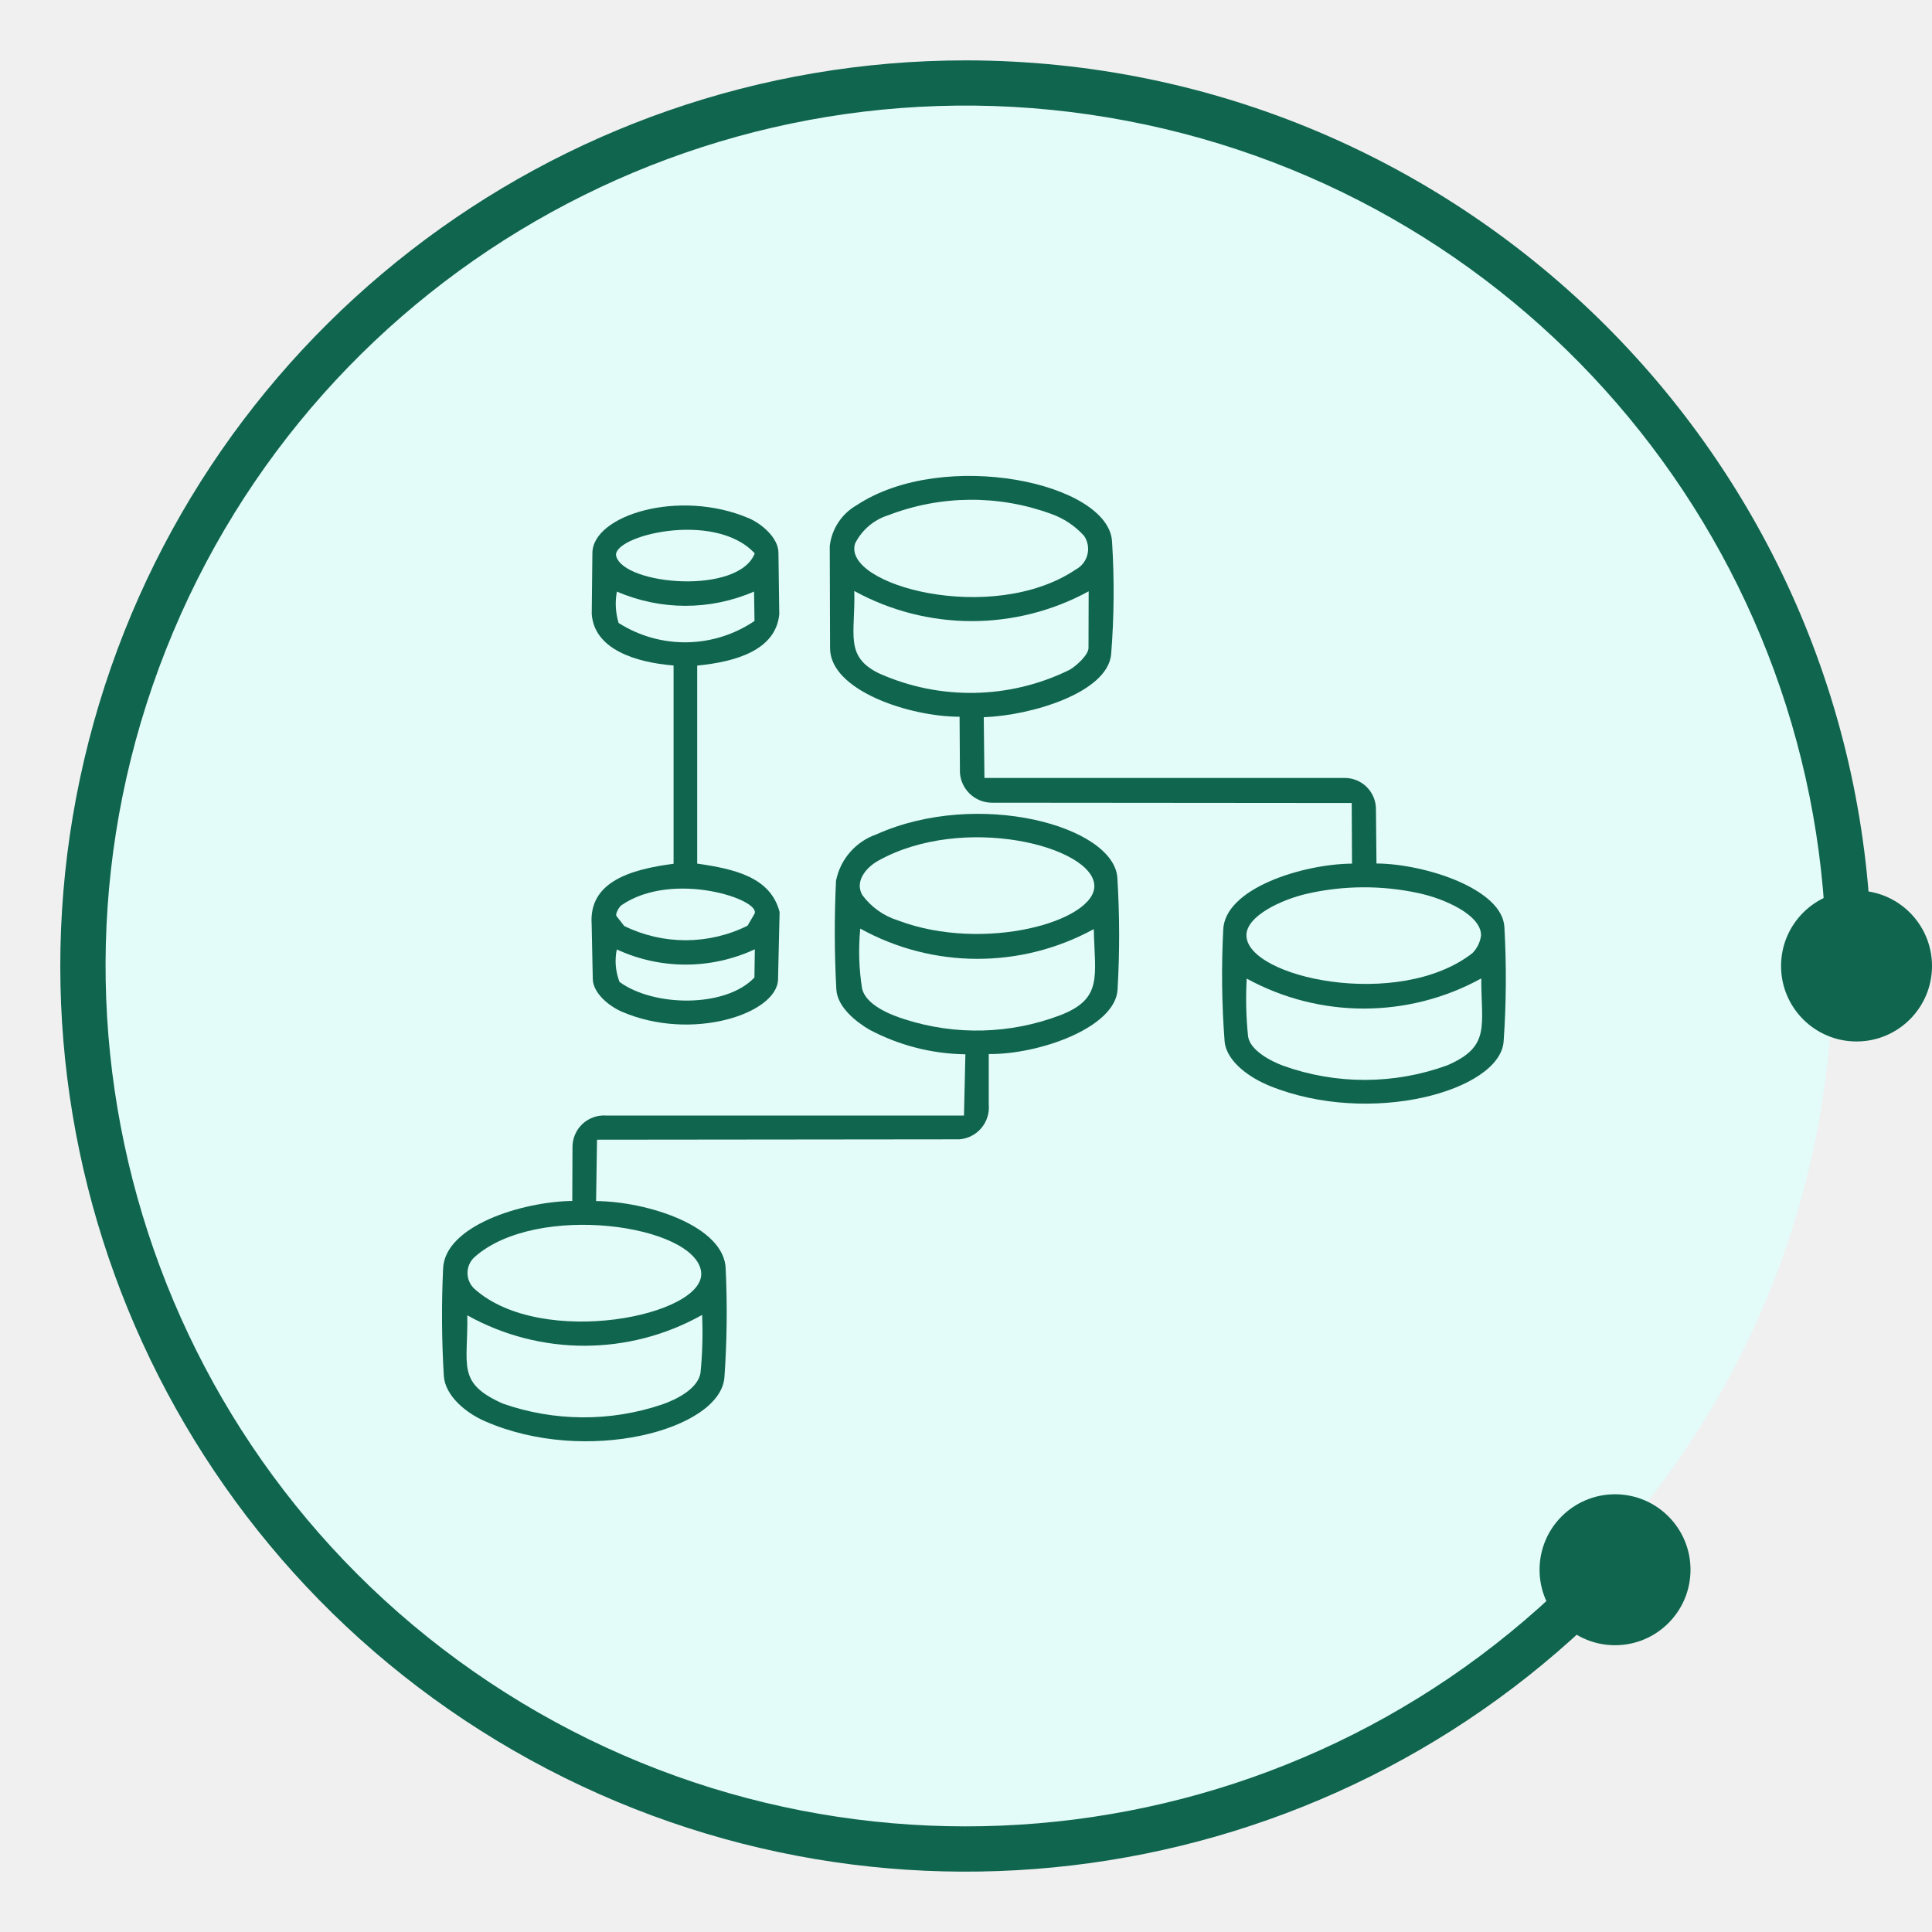
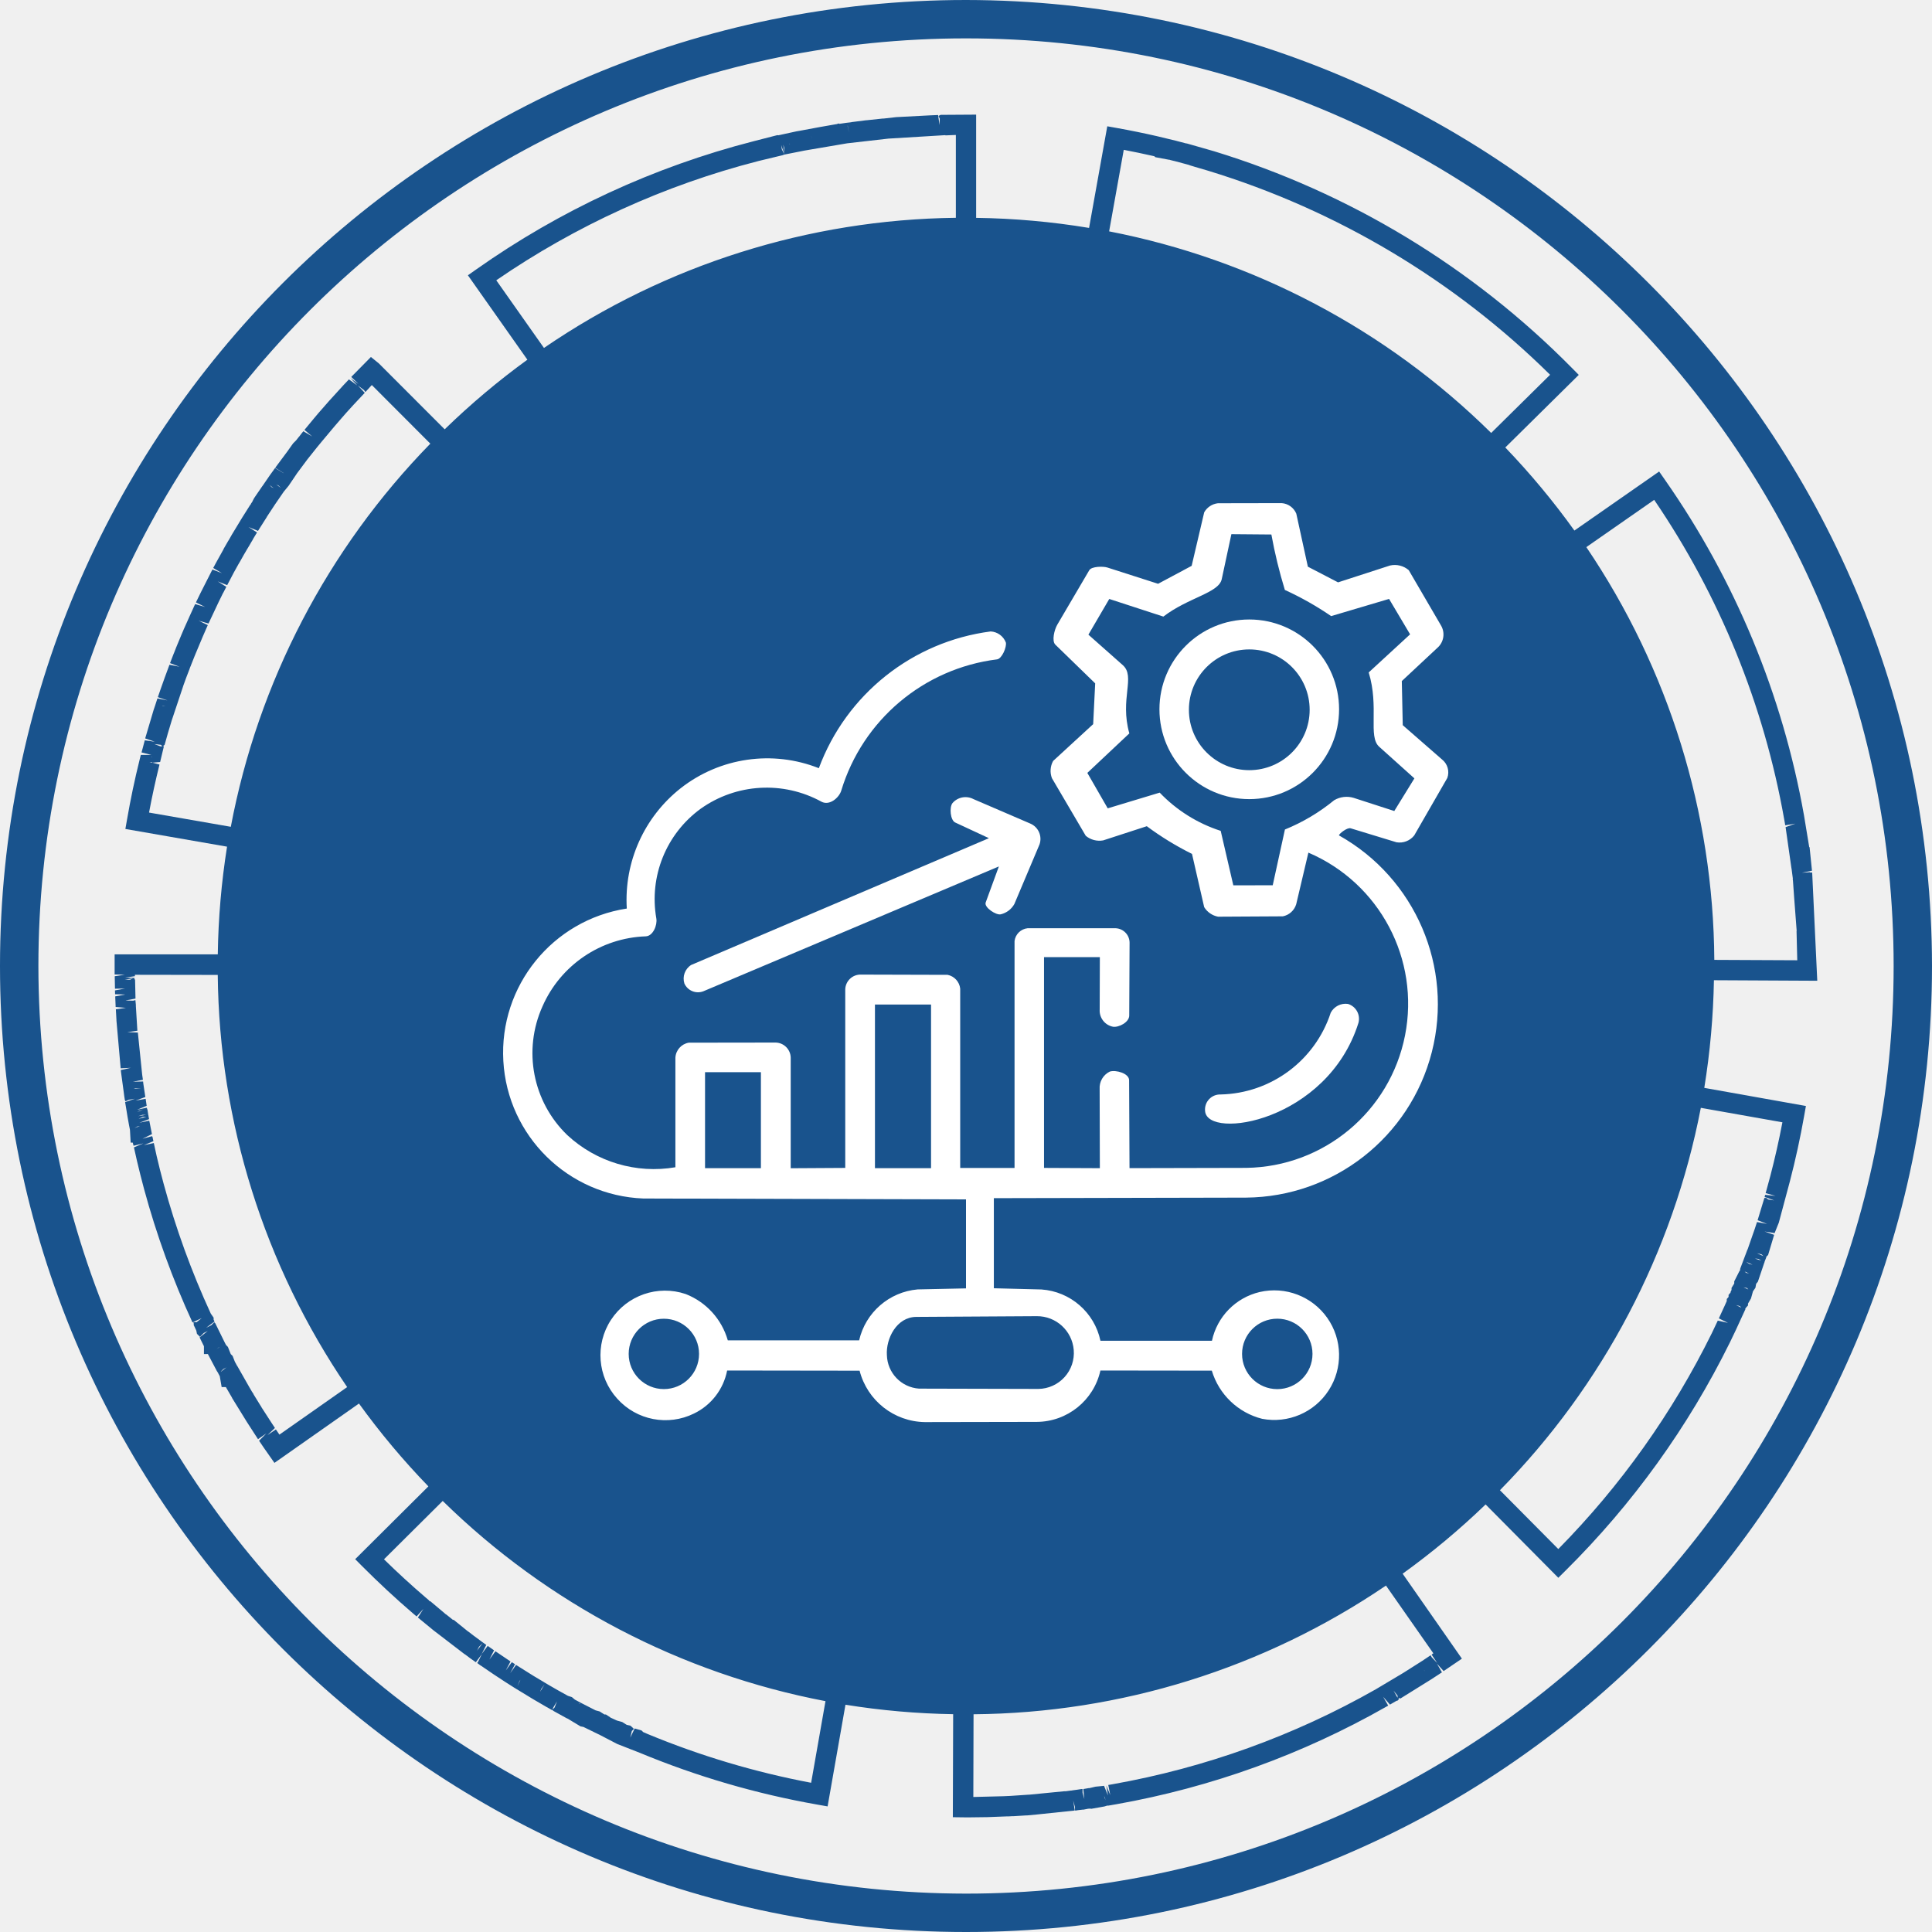
<svg xmlns="http://www.w3.org/2000/svg" width="96" height="96" viewBox="0 0 96 96">
  <defs>
    <clipPath id="clip-path">
-       <rect id="Rectangle_456267" data-name="Rectangle 456267" width="96" height="96" fill="none" />
+       <path id="Trazado_1031300" data-name="Trazado 1031300" d="M1.908,48A46.093,46.093,0,1,1,48,94.093,46.145,46.145,0,0,1,1.908,48M48,0A48,48,0,1,0,96,48,48.054,48.054,0,0,0,48,0Z" fill="#19538d" />
    </clipPath>
    <clipPath id="clip-path-2">
-       <rect id="Rectangle_462636" data-name="Rectangle 462636" width="52.857" height="47.968" fill="#0f654d" />
+       <path id="Trazado_1031301" data-name="Trazado 1031301" d="M32.931,102.036h0Z" transform="translate(-32.926 -102.034)" fill="#19538d" />
+     </clipPath>
+     <clipPath id="clip-path-3">
+       <path id="Trazado_1031302" data-name="Trazado 1031302" d="M13.892,29.206v.027l.08-.1Z" transform="translate(-13.892 -29.128)" fill="#19538d" />
+     </clipPath>
+     <clipPath id="clip-path-4">
+       <path id="Trazado_1031303" data-name="Trazado 1031303" d="M5.942,60.741l0-.04h0a.13.13,0,0,0,0,.041" transform="translate(-5.937 -60.7)" fill="#19538d" />
+     </clipPath>
+     <clipPath id="clip-path-5">
+       <path id="Trazado_1031304" data-name="Trazado 1031304" d="M107.924,54.334h0v0Z" transform="translate(-107.924 -54.311)" fill="#19538d" />
+     </clipPath>
+     <clipPath id="clip-path-6">
+       <path id="Trazado_1031305" data-name="Trazado 1031305" d="M9,42.915H9l.01-.034Z" transform="translate(-9.002 -42.882)" fill="#19538d" />
+     </clipPath>
+     <clipPath id="clip-path-7">
+       <path id="Trazado_1031306" data-name="Trazado 1031306" d="M70.378,8.861l-.026-.01h0l.03.011" transform="translate(-70.348 -8.85)" fill="#19538d" />
+     </clipPath>
+     <clipPath id="clip-path-8">
+       <path id="Trazado_1031307" data-name="Trazado 1031307" d="M17.484,26.319h0v0Z" transform="translate(-17.484 -26.318)" fill="#19538d" />
+     </clipPath>
+     <clipPath id="clip-path-9">
+       <path id="Trazado_1031308" data-name="Trazado 1031308" d="M14.7,28.076a.5.5,0,0,0-.057.079l.033-.042.025-.036Z" transform="translate(-14.639 -28.076)" fill="#19538d" />
+     </clipPath>
+     <clipPath id="clip-path-10">
+       <path id="Trazado_1031309" data-name="Trazado 1031309" d="M11.89,67.969l-.007-.012ZM59.246,8.325l-.017,0,.017,0M54.985,89.432l-.016-.085.075.206ZM30.43,85.443l.033.016,0,.012Zm-.85-.417-.012-.007.018.009Zm-.431-.15.01-.01,0,.012Zm-.291-.139.006-.007.072.034,0,.008Zm-1.272.233.195-.328-.121.31-.1.1Zm1.044-.342,0,0,.006,0,0,0Zm40.906-.181-.187-.335.2.248v.1ZM27,84.021l.161-.214-.218.359Zm-1.087-.377.05-.074-.133.289-.006.007ZM70.872,83.1l0-.007.036.055ZM23.906,81.931l.182-.181-.28.375Zm24.573,3.354A37,37,0,0,0,68.972,78.89l2.355,3.367-.088.062.281.421-.275-.287-.053-.1-.026.017,0,0-.392.262v0l-.946.6,0,0-1.364.813a40.934,40.934,0,0,1-13.067,4.715l-.224.039.1.5-.2-.479.085.5-.195-.479-.426.042-.3.071-.038,0-.267.047.052.5-.089-.318V89l-.049,0v0l-.226.035v0l-.553.074a.545.545,0,0,0-.07,0l-1.747.171c-.025,0-.046.006-.029,0l-.92.062.089.5-.089-.5-.375.017-.031,0-1.427.036Zm-27.034-5.64-.179-.152c-.711-.609-1.41-1.249-2.082-1.908l2.918-2.9a37.092,37.092,0,0,0,19.02,9.948l-.713,4.056a41.063,41.063,0,0,1-8.118-2.42l-.229-.1-.079-.079-.341-.1-.219.456.077-.33.105-.105-.067-.057,0-.009-.112-.094-.18-.039-.226-.143-.258-.071v0l-.05-.022h0l-.248-.114-.251-.165h-.073l-.241-.153-.2-.053h0l-.742-.38v0l-.287-.153h0l-.15-.126-.195-.062h0l-.458-.255-.046-.025h0l-.466-.269h0l-.152-.09,0,0-.063-.038-.01-.007h0l-.41-.245a.81.81,0,0,0-.1-.059l-.854-.536,0,0-.023-.009-.286.407.238-.447-.159-.1-.3.411.235-.447-.748-.506-.3.407.23-.454-.236-.166-.012-.007-.068-.047-.3.406.23-.456-.171-.121,0,0-.477-.353,0,0-.233-.181h0l-.006,0a.472.472,0,0,0-.061-.046l-.672-.544H22.6l0-.007-.272-.219h0l-.075-.057,0,.007-.07-.063,0,0-.694-.584h-.064ZM13.1,70.04l-.008-.019h0a.2.2,0,0,1,.01.023ZM11.2,68.133l.156-.084-.262.205h-.017Zm-.215-1.084H11l-.127.084Zm75.6-1.989-.219-.109.188.052.074.074Zm.156-.986.166.029.071.072Zm.122-.724-.065-.065.222.1Zm.166-.438-.166-.111.326.147Zm.276-.272.186.019.127.085Zm.1-.264.236.06.082.083Zm.736-.575,0,0c-.006.015-.012.03-.02.046Zm-.177-1.068.018,0h-.011ZM6.945,56.073l.113-.022-.248.1H6.8ZM7.2,55.6h.177l-.388.1Zm-.021-.1h.187l-.4.065Zm.031-.268-.176.088-.109.022Zm67.425,18.92a37.1,37.1,0,0,0,9.982-19l4.054.719c-.171.9-.372,1.789-.6,2.664l-.233.855.488.137-.511-.052-.03.1.476.176-.293-.044-.127-.1-.021.03-.038-.019-.022.062h0l-.322,1.056.471.184-.5-.094-.12.364,0,0-.079.224h0l-.158.454h0l-.11.318-.006,0-.375.993.023.01-.055.086h0l0,0-.252.5v.108l-.134.216V64.2l-.048.1v.037l-.007,0-.092.11v.1l-.09.105v.1l-.1.223h0l-.294.639.454.223-.506-.112-.3.631a41.273,41.273,0,0,1-7.625,10.719ZM6.84,54.176h.276l-.371.03Zm-.532-5.394.4-.067-.138.07Zm0-.1.5-.072v-.07l4.116.007a37.008,37.008,0,0,0,6.43,20.481l-3.366,2.362-.175-.259-.419.283.371-.355-.132-.2-.055-.084v0l-.469-.725,0,0-.056-.1,0,.006-.35-.568v-.013l-.083-.125h0l-.1-.173a.113.113,0,0,0-.015-.023l0,0-.62-1.091,0,.009-.03-.054.012.02-.093-.171-.111-.286-.093-.093-.142-.357-.09-.091-.063-.119-.474-.964,0,0-.051-.051-.15.149-.25.122.413-.308-.044-.091v-.1l-.14-.2a41.27,41.27,0,0,1-2.347-6.465c-.122-.451-.237-.905-.344-1.366L7.746,56.9l-.493.108.474-.2-.048-.224H7.67l-.013-.024-.472.128.469-.23-.13-.657-.016,0,0-.009-.477.1.48-.18-.026-.137h0l-.009-.07-.081.011.074-.012,0-.022,0,0h0l-.036-.232-.031-.084.015-.006-.017,0-.007-.014-.474.1.473-.195-.051-.348-.5.089.484-.178-.1-.671h0l-.01-.1-.509.01.5-.094-.038-.26h0l-.214-2.088L6.43,51.39l.5-.07-.075-1.23v-.062L6.832,49.8l-.115.028-.38-.011.5-.094L6.816,48.8l-.046-.09.042-.007-.05-.008-.013,0ZM7.539,37.97h.12V38Zm.064-.25.056,0v.012Zm.467-.532-.3-.114.33.041.073.074ZM8.2,35.18l-.051-.023.183.046Zm.869-.591.008-.023-.011.033,0-.01M85.287,47.8A37.02,37.02,0,0,0,78.928,27.29L82.3,24.942A40.8,40.8,0,0,1,88.757,40.8l.055.313.5-.082-.483.173.294,2.066,0-.022.069.533-.011,0,.014.081h0l.057.81.128,1.69-.007,0,.036,1.457ZM14.2,24.524l0,0Zm-.6-.215-.106-.107.209.156Zm.431.016-.2-.149.121.062.1.1Zm2.689-3.057-.007.009Zm1.859-2.032,2.908,2.913a37.093,37.093,0,0,0-9.914,19.038L7.51,40.48c.149-.8.324-1.6.519-2.387L7.673,38l.388-.033.187-.781H8.206l.046-.055.017,0h0l.01,0,.171-.606h0l.2-.665c.009-.022.017-.044.025-.071L9.2,34.216l0-.006.149-.412h0l0,0a.387.387,0,0,0,.031-.082l.144-.373a.2.2,0,0,0,.009-.033.329.329,0,0,0,.031-.079c.02-.039.026-.053.022-.053l.193-.486h0l.4-.956c.011-.023.019-.041.018-.041l0,0,.124-.283c.013-.027.023-.051.028-.064l.081-.183-.455-.219.49.14.518-1.1c.015-.027.026-.051.034-.067l.156-.318a.3.3,0,0,0,.022-.043l0,.006.155-.3-.428-.271.471.187.232-.442h0l.1-.191h0l.1-.179h0l.115-.209h0l.1-.169h0l.188-.334h0l.159-.27h0l.106-.175h0l.106-.184h0l.068-.111,0-.01.156-.259h0l.054-.084-.425-.272.472.194.108-.171h0l.334-.526,0-.008.386-.585c0-.008.011-.017.016-.025l0,0,.438-.638.238-.288.41-.607-.016.019.542-.728,0,0,.5-.627,0,0,.026-.03a.218.218,0,0,0,.037-.045l-.008.009.165-.2h0l.63-.752.306-.354c.027-.029.034-.042.033-.038l.262-.3a.249.249,0,0,0,.029-.031l0,0,.322-.354h0l.546-.582-.344-.37.314.241.057.084.028-.019,0,0ZM55.216,11.6l.727-4.051c.482.093.962.193,1.436.3l.086.02.047.046.642.12c.027.007.058.013.04,0a.559.559,0,0,0,.109.032l.1.026a.385.385,0,0,0,.06.013l0,0a.449.449,0,0,0,.072.019l.64.172v0l.05.015A.271.271,0,0,1,59.18,8.3h0l.07.026.164.049h0l.048.015v0l.681.2A41.4,41.4,0,0,1,77.128,18.726L74.2,21.617A37.093,37.093,0,0,0,55.216,11.6M38.953,7.524l-.031-.21.152.45Zm.073-.234.051.169v.284Zm.313-.021-.008-.046.022.06Zm1.079-.392V6.868L40.446,7ZM47.6,6.81v4.116a37.012,37.012,0,0,0-20.467,6.467l-2.369-3.362a40.982,40.982,0,0,1,13.02-5.924L39,7.814h0l.08-.033.007.012,0-.01.744-.147h0l.225-.046v0l2.145-.365v0L44.26,6.99l.014,0,2.794-.17.026.011Zm-5.377-.439V6.334l.067.368Zm4.622-.56-.106.052L46.8,6l-.011.319-.071-.5-.4.017v0l-1.681.088-.628.071-.047,0-.8.085-.02,0-.707.089a.214.214,0,0,0-.052.012l-.2.023h-.007l-.359.053-.037-.018-.116.036-.012,0-.8.14,0,0L39.856,6.6v0l-.151.026H39.7l-.917.2-.05-.008-1.2.308a41.988,41.988,0,0,0-13.766,6.366l-.413.291,2.955,4.194A37.524,37.524,0,0,0,22.2,21.436L18.93,18.163l-.395-.321-.961.975h0l-.012.015,0,0,0,.006.357.347-.409-.3.347.37-.416-.3a.391.391,0,0,0-.047.052l-.213.224h0l-.713.782h0l-.548.625h0l-.212.252h0l-.477.576.386.325-.44-.259-.075.093-.012.016-.113.147c-.014.015-.029.03-.041.046l-.045.059h0l-.075.094,0,0-.147.147-.3.421,0,0-.59.793.41.256.016.016-.435-.258-.238.33a.381.381,0,0,0-.04.057l-.336.49,0,0-.023.029-.3.437h0l-.089.132-.028.046L12.655,25l.017-.022-.046.079h0l-.051.074h0l0,.01.006,0-.02.026-.007,0-.051.079h0l-.364.576h0l-.49.808a.188.188,0,0,0-.022.036l-.138.244a.607.607,0,0,0-.062.1h0l-.176.306a.547.547,0,0,0-.051.1l-.372.669h0l-.13.242.435.258-.474-.182-.587,1.158h0l-.232.476.453.226L9.8,30.121l-.066.142a.644.644,0,0,0-.028.065l-.127.277h0l-.344.767-.021.051-.114.267c-.006.014-.012.027-.016.04l0,0h0l-.208.5c0,.011-.009.022-.013.032l-.106.271a.5.5,0,0,0-.027.064l-.177.457.472.18-.5-.1-.214.58a.15.15,0,0,0-.011.028l-.166.468h0l-.047.132h0l-.135.388h0l0,.017.474.161-.5-.1-.108.334h0l-.082.243h0l-.418,1.41.479.166-.5-.07-.1.381h0l-.025.091h0l-.035.13.49.123H7.1l-.055.224c-.243.971-.451,1.966-.623,2.955l-.088.5,5.052.879a37.483,37.483,0,0,0-.46,5.352L5.8,47.525l0,1,.505.01-.5.078.012.62.5-.01-.5.094.006.191.506.012-.5.094.02.473,0,.053.512.043-.5.072.03.537c0,.019,0,.033,0,.033v0L6.1,53.187l.506-.024-.5.112.018.152h0l.129.951h0l.026.2h0l.031.2h.006l.025.051.164-.08.3-.048-.484.167.052.309h0l.031.193h0l.038.232h0l.075.418h0l.044.222,0,0,.036.638H6.7l.041.157.49-.121-.472.2.151.672q.165.7.353,1.4a42.3,42.3,0,0,0,2.405,6.626l.46-.213-.252.2H9.715l.022.11-.017.013.137.292.034.166.147.147.19-.19.2-.1-.406.321.216.438v.387h.195l.429.812.007.016.074.114h0l.013.033,0,0,.068.126.094.542h.209l.308.529v.01l.734,1.19h0l.439.679h0l.117.18.415-.288-.364.364q.232.347.474.688l.291.414,4.2-2.949a37.358,37.358,0,0,0,3.449,4.116l-3.637,3.618.357.359c.8.8,1.64,1.585,2.5,2.321l.195.166.338-.377-.274.43.773.635v0l1.51,1.158c.025.02.061.045.061.039l.255.192.018.013.262.185.3-.407-.2.406-.036.036.169.126.007,0,.611.416a.419.419,0,0,0,.059.04l.487.32a.325.325,0,0,0,.033.022l.421.268a.065.065,0,0,0,.016.011l.018.011h0l.122.075v0l.577.351v0l.19.116h0l.108.065v0l.659.384.006,0a.63.63,0,0,0,.07.041l.159.09,0,0,.022.007,0-.008.048.038,0,.006.665.367.054.022,0,0,.633.382.149.03h0l.848.414.832.433,1.124.44a42.04,42.04,0,0,0,8.828,2.573l.5.088.888-5.052a37.338,37.338,0,0,0,5.351.47L47.45,90.4l.727.009.879-.011h.074l.985-.038a.731.731,0,0,0,.082,0l.19-.01a.447.447,0,0,0,.068,0l.629-.039.051,0,.493-.046h0l1.854-.194v0l.026-.008-.079-.489.091.321v.173l.044,0,.014,0,.059-.013h0l.258-.031h.045l.233-.045h.05l.055-.012.035.018.665-.118.165-.05.006.012.435-.075a41.923,41.923,0,0,0,13.376-4.829l.123-.07-.251-.438.339.388.265-.154h0l.072-.04.034,0,.059-.058,0-.007.022-.022-.033-.034.06-.014.027.034,1.518-.944,0,0,.418-.272,0,0,.05-.034a.723.723,0,0,0,.091-.057l-.253-.438.332.369,0,.007h0l0,0,.912-.619L69.8,78.3a37.347,37.347,0,0,0,4.123-3.441l3.613,3.644.359-.356A42.31,42.31,0,0,0,86.066,66.8c.089-.181.177-.363.291-.608l.479-1.042-.017-.007.042-.061h0l.1-.112v-.091l.148-.254.1-.357,0,0,.121-.175.037-.2.084-.1.314-.929h0l.025-.065-.007,0,.086-.214h0l.007-.023-.016,0,.1-.1.3-1-.477-.166.5.081.209-.519.551-2.057c.277-1.062.515-2.154.707-3.241l.089-.5-5.05-.9a37.536,37.536,0,0,0,.479-5.349l5.135.026-.253-5.376-.1,0-.017-.017-.393.025.5-.1-.118-1.162-.023-.022V42.17l-.256-1.555a41.847,41.847,0,0,0-6.908-16.667l-.289-.415-4.211,2.934a37.506,37.506,0,0,0-3.434-4.128l3.651-3.607-.355-.359A42.43,42.43,0,0,0,60.435,7.621l-1.343-.384a.379.379,0,0,0-.04-.008l-.017,0-.412-.108a.668.668,0,0,0-.065-.018l-.949-.229q-.984-.226-1.985-.406l-.5-.089-.905,5.05a37.388,37.388,0,0,0-5.611-.5V5.8Z" transform="translate(-5.798 -5.797)" fill="#19538d" />
+     </clipPath>
+     <clipPath id="clip-path-11">
+       <rect id="Rectángulo_462649" data-name="Rectángulo 462649" width="46.979" height="45.664" fill="#fff" />
    </clipPath>
  </defs>
-   <g id="img34" transform="translate(479.746 8495) rotate(180)">
-     <path id="Path_999622" data-name="Path 999622" d="M43.07,0A43.07,43.07,0,1,1,0,43.07,43.071,43.071,0,0,1,43.07,0" transform="translate(388.676 8403.93)" fill="#e3fbf9" />
-     <g id="Group_1179902" data-name="Group 1179902" transform="translate(383.746 8399)">
-       <g id="Group_1179905" data-name="Group 1179905" clip-path="url(#clip-path)">
-         <path id="Path_999618" data-name="Path 999618" d="M48,0A48,48,0,1,1,0,48,48,48,0,0,1,48,0" fill="none" />
-         <path id="Path_999619" data-name="Path 999619" d="M3.75,59A3.75,3.75,0,1,1,0,62.75,3.75,3.75,0,0,1,3.75,59" transform="translate(0 -14.75)" fill="#0f654d" />
-         <path id="Path_999620" data-name="Path 999620" d="M19.75,19A3.75,3.75,0,1,1,16,22.75,3.75,3.75,0,0,1,19.75,19" transform="translate(-4 -4.75)" fill="#0f654d" />
-         <path id="Path_999621" data-name="Path 999621" d="M49,94A45.051,45.051,0,0,1,4,49H6.25A42.75,42.75,0,1,0,17.806,19.768l-1.641-1.539A45,45,0,1,1,49,94" transform="translate(-1 -1)" fill="#0f654d" />
-         <rect id="Rectangle_456268" data-name="Rectangle 456268" width="96" height="96" fill="none" />
-         <rect id="Rectangle_456269" data-name="Rectangle 456269" width="96" height="96" fill="none" />
+   <g id="Grupo_1213575" data-name="Grupo 1213575" transform="translate(-0.125 0.338)">
+     <g id="Grupo_1180190" data-name="Grupo 1180190" transform="translate(0.125 -0.338)">
+       <g id="Grupo_1180171" data-name="Grupo 1180171" transform="translate(0 0)">
+         <g id="Grupo_1180170" data-name="Grupo 1180170" clip-path="url(#clip-path)">
+           <path id="Trazado_1031398" data-name="Trazado 1031398" d="M0,0H135.765V135.764H0Z" transform="translate(-48 48) rotate(-45)" fill="#19538d" />
+         </g>
+       </g>
+       <g id="Grupo_1180173" data-name="Grupo 1180173" transform="translate(27.779 84.462)">
+         <g id="Grupo_1180172" data-name="Grupo 1180172" clip-path="url(#clip-path-2)">
+           <rect id="Rectángulo_458951" data-name="Rectángulo 458951" width="0.005" height="0.005" transform="translate(-0.001 0.001) rotate(-45)" fill="#19538d" />
+         </g>
+       </g>
+       <g id="Grupo_1180175" data-name="Grupo 1180175" transform="translate(13.642 24.572)">
+         <g id="Grupo_1180174" data-name="Grupo 1180174" clip-path="url(#clip-path-3)">
+           <rect id="Rectángulo_458952" data-name="Rectángulo 458952" width="0.13" height="0.13" transform="matrix(0.707, -0.707, 0.707, 0.707, -0.052, 0.052)" fill="#19538d" />
+         </g>
+       </g>
+       <g id="Grupo_1180177" data-name="Grupo 1180177" transform="translate(5.83 51.21)">
+         <g id="Grupo_1180176" data-name="Grupo 1180176" clip-path="url(#clip-path-4)">
+           <rect id="Rectángulo_458953" data-name="Rectángulo 458953" width="0.033" height="0.033" transform="translate(-0.021 0.021) rotate(-45.002)" fill="#19538d" />
+         </g>
+       </g>
+       <g id="Grupo_1180179" data-name="Grupo 1180179" transform="translate(90.245 45.821)">
+         <g id="Grupo_1180178" data-name="Grupo 1180178" clip-path="url(#clip-path-5)">
+           <path id="Trazado_1031310" data-name="Trazado 1031310" d="M0,0H.018V.018H0Z" transform="translate(-0.012 0.011) rotate(-45.009)" fill="#19538d" />
+         </g>
+       </g>
+       <g id="Grupo_1180181" data-name="Grupo 1180181" transform="translate(8.84 36.178)">
+         <g id="Grupo_1180180" data-name="Grupo 1180180" clip-path="url(#clip-path-6)">
+           <rect id="Rectángulo_458955" data-name="Rectángulo 458955" width="0.031" height="0.031" transform="translate(-0.017 0.017) rotate(-44.999)" fill="#19538d" />
+         </g>
+       </g>
+       <g id="Grupo_1180183" data-name="Grupo 1180183" transform="translate(59.35 8.691)">
+         <g id="Grupo_1180182" data-name="Grupo 1180182" clip-path="url(#clip-path-7)">
+           <rect id="Rectángulo_458956" data-name="Rectángulo 458956" width="0.029" height="0.029" transform="matrix(0.707, -0.707, 0.707, 0.707, -0.005, 0.005)" fill="#19538d" />
+         </g>
+       </g>
+       <g id="Grupo_1180185" data-name="Grupo 1180185" transform="translate(17.169 22.205)">
+         <g id="Grupo_1180184" data-name="Grupo 1180184" clip-path="url(#clip-path-8)">
+           <rect id="Rectángulo_458957" data-name="Rectángulo 458957" width="0.002" height="0.002" transform="matrix(0.706, -0.708, 0.708, 0.706, -0.001, 0.001)" fill="#19538d" />
+         </g>
+       </g>
+       <g id="Grupo_1180187" data-name="Grupo 1180187" transform="translate(14.375 23.685)">
+         <g id="Grupo_1180186" data-name="Grupo 1180186" clip-path="url(#clip-path-9)">
+           <rect id="Rectángulo_458958" data-name="Rectángulo 458958" width="0.097" height="0.097" transform="translate(-0.039 0.039) rotate(-45)" fill="#19538d" />
+         </g>
+       </g>
+       <g id="Grupo_1180189" data-name="Grupo 1180189" transform="translate(5.694 5.693)">
+         <g id="Grupo_1180188" data-name="Grupo 1180188" clip-path="url(#clip-path-10)">
+           <path id="Trazado_1031399" data-name="Trazado 1031399" d="M0,0H119.664V119.663H0Z" transform="translate(-42.308 42.308) rotate(-45)" fill="#19538d" />
+         </g>
      </g>
    </g>
-     <g id="Group_1179903" data-name="Group 1179903" transform="translate(458.745 8474.508) rotate(180)">
-       <g id="Group_1099618" data-name="Group 1099618" transform="translate(-0.036 0.156)">
-         <rect id="Rectangle_401104" data-name="Rectangle 401104" width="54.153" height="54.806" transform="translate(0)" fill="none" />
-       </g>
-       <g id="Group_1212966" data-name="Group 1212966" transform="translate(0.964 3.156)">
-         <g id="Group_1212965" data-name="Group 1212965" clip-path="url(#clip-path-2)">
-           <path id="Path_1278877" data-name="Path 1278877" d="M158.567,28.115c-.2,2.442-6.621,4.222-11.622,2.194-.924-.374-2.131-1.164-2.24-2.2a43.442,43.442,0,0,1-.07-5.531c.045-2.079,3.943-3.292,6.4-3.313l-.015-3.012-17.891-.015a1.6,1.6,0,0,1-1.576-1.482l-.018-2.79c-2.482,0-6.428-1.3-6.435-3.4l-.016-5.08a2.689,2.689,0,0,1,1.336-2.03C130.739-1.4,138.99.339,139.112,3.286a39.276,39.276,0,0,1-.047,5.588c-.19,1.894-3.952,3.031-6.329,3.115l.034,3.019,17.864,0a1.552,1.552,0,0,1,1.59,1.567l.026,2.683c2.4.016,6.279,1.264,6.357,3.177a45.283,45.283,0,0,1-.039,5.678M137.315,4.647a1.158,1.158,0,0,0,.407-1.669,4.008,4.008,0,0,0-1.66-1.1A11.513,11.513,0,0,0,128,1.95a2.783,2.783,0,0,0-1.654,1.4c-.683,2.072,6.808,4.1,10.963,1.3M137,9.636c.348-.2.94-.749.941-1.086l.008-2.816a12.132,12.132,0,0,1-11.646-.017c.059,2.13-.5,3.243,1.215,4.088A11.135,11.135,0,0,0,137,9.636m20.019,14.075a1.508,1.508,0,0,0,.428-.889c0-.995-1.772-1.807-3.113-2.093a12.784,12.784,0,0,0-5.512.026c-1.321.3-3.031,1.119-3.034,2.066-.007,2.107,7.565,3.752,11.232.89m.437,1.258a12.113,12.113,0,0,1-11.655.008,18.156,18.156,0,0,0,.068,2.875c.1.685,1.11,1.223,1.749,1.457a11.981,11.981,0,0,0,8.149-.022c2.162-.933,1.69-1.933,1.689-4.318" transform="translate(-105.819 0)" fill="#0f654d" />
-           <path id="Path_1278878" data-name="Path 1278878" d="M14.029,137.036c-.244,2.593-6.888,4.35-11.9,2.151-.92-.4-1.966-1.24-2.04-2.245a49.876,49.876,0,0,1-.037-5.322c.069-2.152,3.94-3.342,6.419-3.377l.011-2.648A1.566,1.566,0,0,1,8.168,124H25.935l.07-3.044a10.47,10.47,0,0,1-4.764-1.221c-.686-.4-1.6-1.131-1.649-2.008a53.258,53.258,0,0,1-.016-5.392,3.077,3.077,0,0,1,2.01-2.308c5.046-2.261,11.8-.412,11.97,2.16a46.359,46.359,0,0,1,.01,5.546c-.1,1.9-3.911,3.239-6.4,3.21v2.512a1.589,1.589,0,0,1-1.456,1.726L7.7,125.2l-.046,3.049c2.523.019,6.392,1.234,6.44,3.377a45.888,45.888,0,0,1-.065,5.41m18.383-24.463c-.059-1.948-6.511-3.6-10.745-1.232-.606.339-1.175,1.033-.781,1.707a3.5,3.5,0,0,0,1.789,1.264c4.253,1.6,9.791.035,9.737-1.74m-.031,2.165a12.036,12.036,0,0,1-11.6-.027,11.74,11.74,0,0,0,.093,3c.212.8,1.371,1.275,2.128,1.511a11.684,11.684,0,0,0,7.7-.2c2.15-.823,1.732-1.942,1.683-4.283m-19.51,17.036c-.274-2.342-8.174-3.493-11.26-.742a1.07,1.07,0,0,0,0,1.584c3.342,2.988,11.513,1.328,11.259-.842m-.028,4.979a20.063,20.063,0,0,0,.077-2.847,11.942,11.942,0,0,1-11.668.02c.043,2.48-.551,3.36,1.768,4.388a12.174,12.174,0,0,0,7.9.047c.711-.246,1.814-.782,1.925-1.608" transform="translate(0 -92.217)" fill="#0f654d" />
-           <path id="Path_1278879" data-name="Path 1278879" d="M57.48,33.1c-.04,1.7-4.282,3.11-7.767,1.6-.644-.279-1.424-.926-1.438-1.623l-.056-2.724c-.144-2.1,1.919-2.72,4.071-3V17.5c-1.9-.153-3.948-.808-4.067-2.565l.033-3.028c.02-1.876,4.315-3.2,7.776-1.722.643.275,1.459.978,1.468,1.7l.042,3.072c-.179,1.789-2.172,2.363-4.079,2.548v9.84c1.859.268,3.65.674,4.095,2.409ZM56.323,11.931c-2-2.172-7.177-.853-6.881.15.42,1.425,6.075,1.922,6.881-.15m-.012,3.354-.022-1.458a8.555,8.555,0,0,1-6.816,0,3.293,3.293,0,0,0,.085,1.561,6.149,6.149,0,0,0,6.754-.1m-.343,15.138.335-.575c.41-.7-4.033-2.2-6.6-.442-.115.079-.33.44-.248.547l.379.488a6.923,6.923,0,0,0,6.138-.017m.334,2.582.021-1.408a8.145,8.145,0,0,1-6.86.009,2.867,2.867,0,0,0,.136,1.616c1.707,1.243,5.269,1.293,6.7-.217" transform="translate(-40.785 -8.081)" fill="#0f654d" />
-         </g>
+     <g id="Grupo_1213578" data-name="Grupo 1213578" transform="translate(25.125 24.662)">
+       <g id="Grupo_1212971" data-name="Grupo 1212971" clip-path="url(#clip-path-11)">
+         <path id="Trazado_1278891" data-name="Trazado 1278891" d="M3.186,31.4A6.32,6.32,0,0,0,8.56,33l0-5.441a.8.8,0,0,1,.665-.749l4.322-.006a.767.767,0,0,1,.743.745v5.5L17,33.033l0-8.872a.759.759,0,0,1,.787-.734l4.3.012a.787.787,0,0,1,.625.687l0,8.909h2.7l0-11.273a.729.729,0,0,1,.648-.638l4.323,0a.721.721,0,0,1,.745.714l-.017,3.624c0,.332-.517.6-.807.556a.819.819,0,0,1-.661-.859l.008-2.6-2.774,0V33.033l2.774.013-.01-3.927a.9.9,0,0,1,.507-.874c.307-.094.955.092.957.428l.02,4.371,5.8-.013a8.16,8.16,0,0,0,3.088-15.664l-.607,2.571a.87.87,0,0,1-.663.594l-3.217.018a1.038,1.038,0,0,1-.691-.475L34.23,17.43a14.715,14.715,0,0,1-2.246-1.376l-2.169.705a1.06,1.06,0,0,1-.864-.228L27.27,13.668a1.018,1.018,0,0,1,.059-.856l1.99-1.83.1-2.026L27.44,7.033c-.189-.184-.051-.745.1-1l1.586-2.7c.114-.193.691-.2.9-.133l2.519.808,1.668-.892L34.836.457a.9.9,0,0,1,.682-.451L38.686,0a.853.853,0,0,1,.726.522l.575,2.636,1.5.779L44.069,3.1a1.065,1.065,0,0,1,.93.23l1.6,2.743A.881.881,0,0,1,46.413,7.2L44.655,8.842l.047,2.192,1.948,1.7a.818.818,0,0,1,.266.923l-1.643,2.854a.928.928,0,0,1-.88.342l-2.278-.695c-.173-.053-.575.27-.585.351a9.613,9.613,0,0,1-4.619,18l-12.527.027v4.477l2.364.06a3.226,3.226,0,0,1,2.933,2.548l5.54,0A3.17,3.17,0,0,1,37.592,39.2a3.22,3.22,0,1,1,.122,6.3,3.505,3.505,0,0,1-2.5-2.393L29.679,43.1a3.261,3.261,0,0,1-3.168,2.553l-5.552.01a3.4,3.4,0,0,1-3.246-2.554L11.131,43.1a3.013,3.013,0,0,1-1.644,2.136A3.213,3.213,0,0,1,5.671,44.5a3.209,3.209,0,0,1,3.4-5.2,3.506,3.506,0,0,1,2.093,2.3l6.526,0a3.278,3.278,0,0,1,2.906-2.53L23,39.019l0-4.421L6.962,34.553a7.249,7.249,0,0,1-.817-14.408,7.064,7.064,0,0,1,2.682-5.982,6.966,6.966,0,0,1,6.861-.992,10.558,10.558,0,0,1,8.538-6.795.857.857,0,0,1,.754.549c.05.223-.19.8-.434.838A9.289,9.289,0,0,0,16.8,14.29c-.107.346-.577.759-.98.547a5.657,5.657,0,0,0-6.007.351,5.555,5.555,0,0,0-2.2,5.453c.056.323-.164.872-.524.885a5.823,5.823,0,0,0-5.133,3.48A5.656,5.656,0,0,0,3.186,31.4M38.241,18.988l.606-2.77a9.514,9.514,0,0,0,2.448-1.456,1.215,1.215,0,0,1,.97-.116l2.016.653,1-1.622-1.75-1.572c-.567-.509.008-1.97-.521-3.692l2.057-1.893L44.022,4.76l-2.878.854a15.306,15.306,0,0,0-2.3-1.3,24.06,24.06,0,0,1-.67-2.755l-1.987-.017L35.707,3.78c-.15.688-1.661.906-2.9,1.858l-2.688-.876L29.082,6.536,30.79,8.049c.649.575-.159,1.665.326,3.393l-2.087,1.963,1.013,1.761,2.583-.781a7.287,7.287,0,0,0,3.031,1.9l.627,2.707ZM21.263,24.916H18.476v8.129h2.787Zm-8.454,3.36H10.033v4.769h2.776ZM26.6,44.015a1.787,1.787,0,0,0,1.753-1.94A1.828,1.828,0,0,0,26.519,40.4l-5.99.036c-.984.006-1.514,1.091-1.46,1.9A1.716,1.716,0,0,0,20.664,44ZM9.735,42.275a1.748,1.748,0,1,0-1.748,1.748,1.748,1.748,0,0,0,1.748-1.748m30.482,0a1.75,1.75,0,1,0-1.75,1.75,1.75,1.75,0,0,0,1.75-1.75" transform="translate(0 0)" fill="#fff" />
+         <path id="Trazado_1278892" data-name="Trazado 1278892" d="M77.85,107.6l.656-1.794-14.691,6.206a.742.742,0,0,1-.934-.386.805.805,0,0,1,.335-.924l14.795-6.3-1.676-.78c-.236-.11-.3-.743-.135-.962a.853.853,0,0,1,1.044-.2l2.82,1.214a.829.829,0,0,1,.462,1.038l-1.25,2.961a1.051,1.051,0,0,1-.676.512c-.235.055-.836-.347-.749-.585" transform="translate(-53.873 -87.753)" fill="#fff" />
+         <path id="Trazado_1278893" data-name="Trazado 1278893" d="M251.913,175.172c-1.546,4.9-7.505,5.828-7.619,4.376a.747.747,0,0,1,.765-.824,5.894,5.894,0,0,0,5.479-4.065.837.837,0,0,1,.854-.435.773.773,0,0,1,.521.948" transform="translate(-209.414 -149.34)" fill="#fff" />
+         <path id="Trazado_1278894" data-name="Trazado 1278894" d="M237.347,44.962a4.463,4.463,0,1,1-4.463-4.463,4.463,4.463,0,0,1,4.463,4.463m-1.462.024a3,3,0,1,0-3,3,3,3,0,0,0,3-3" transform="translate(-195.809 -34.717)" fill="#fff" />
      </g>
    </g>
  </g>
</svg>
